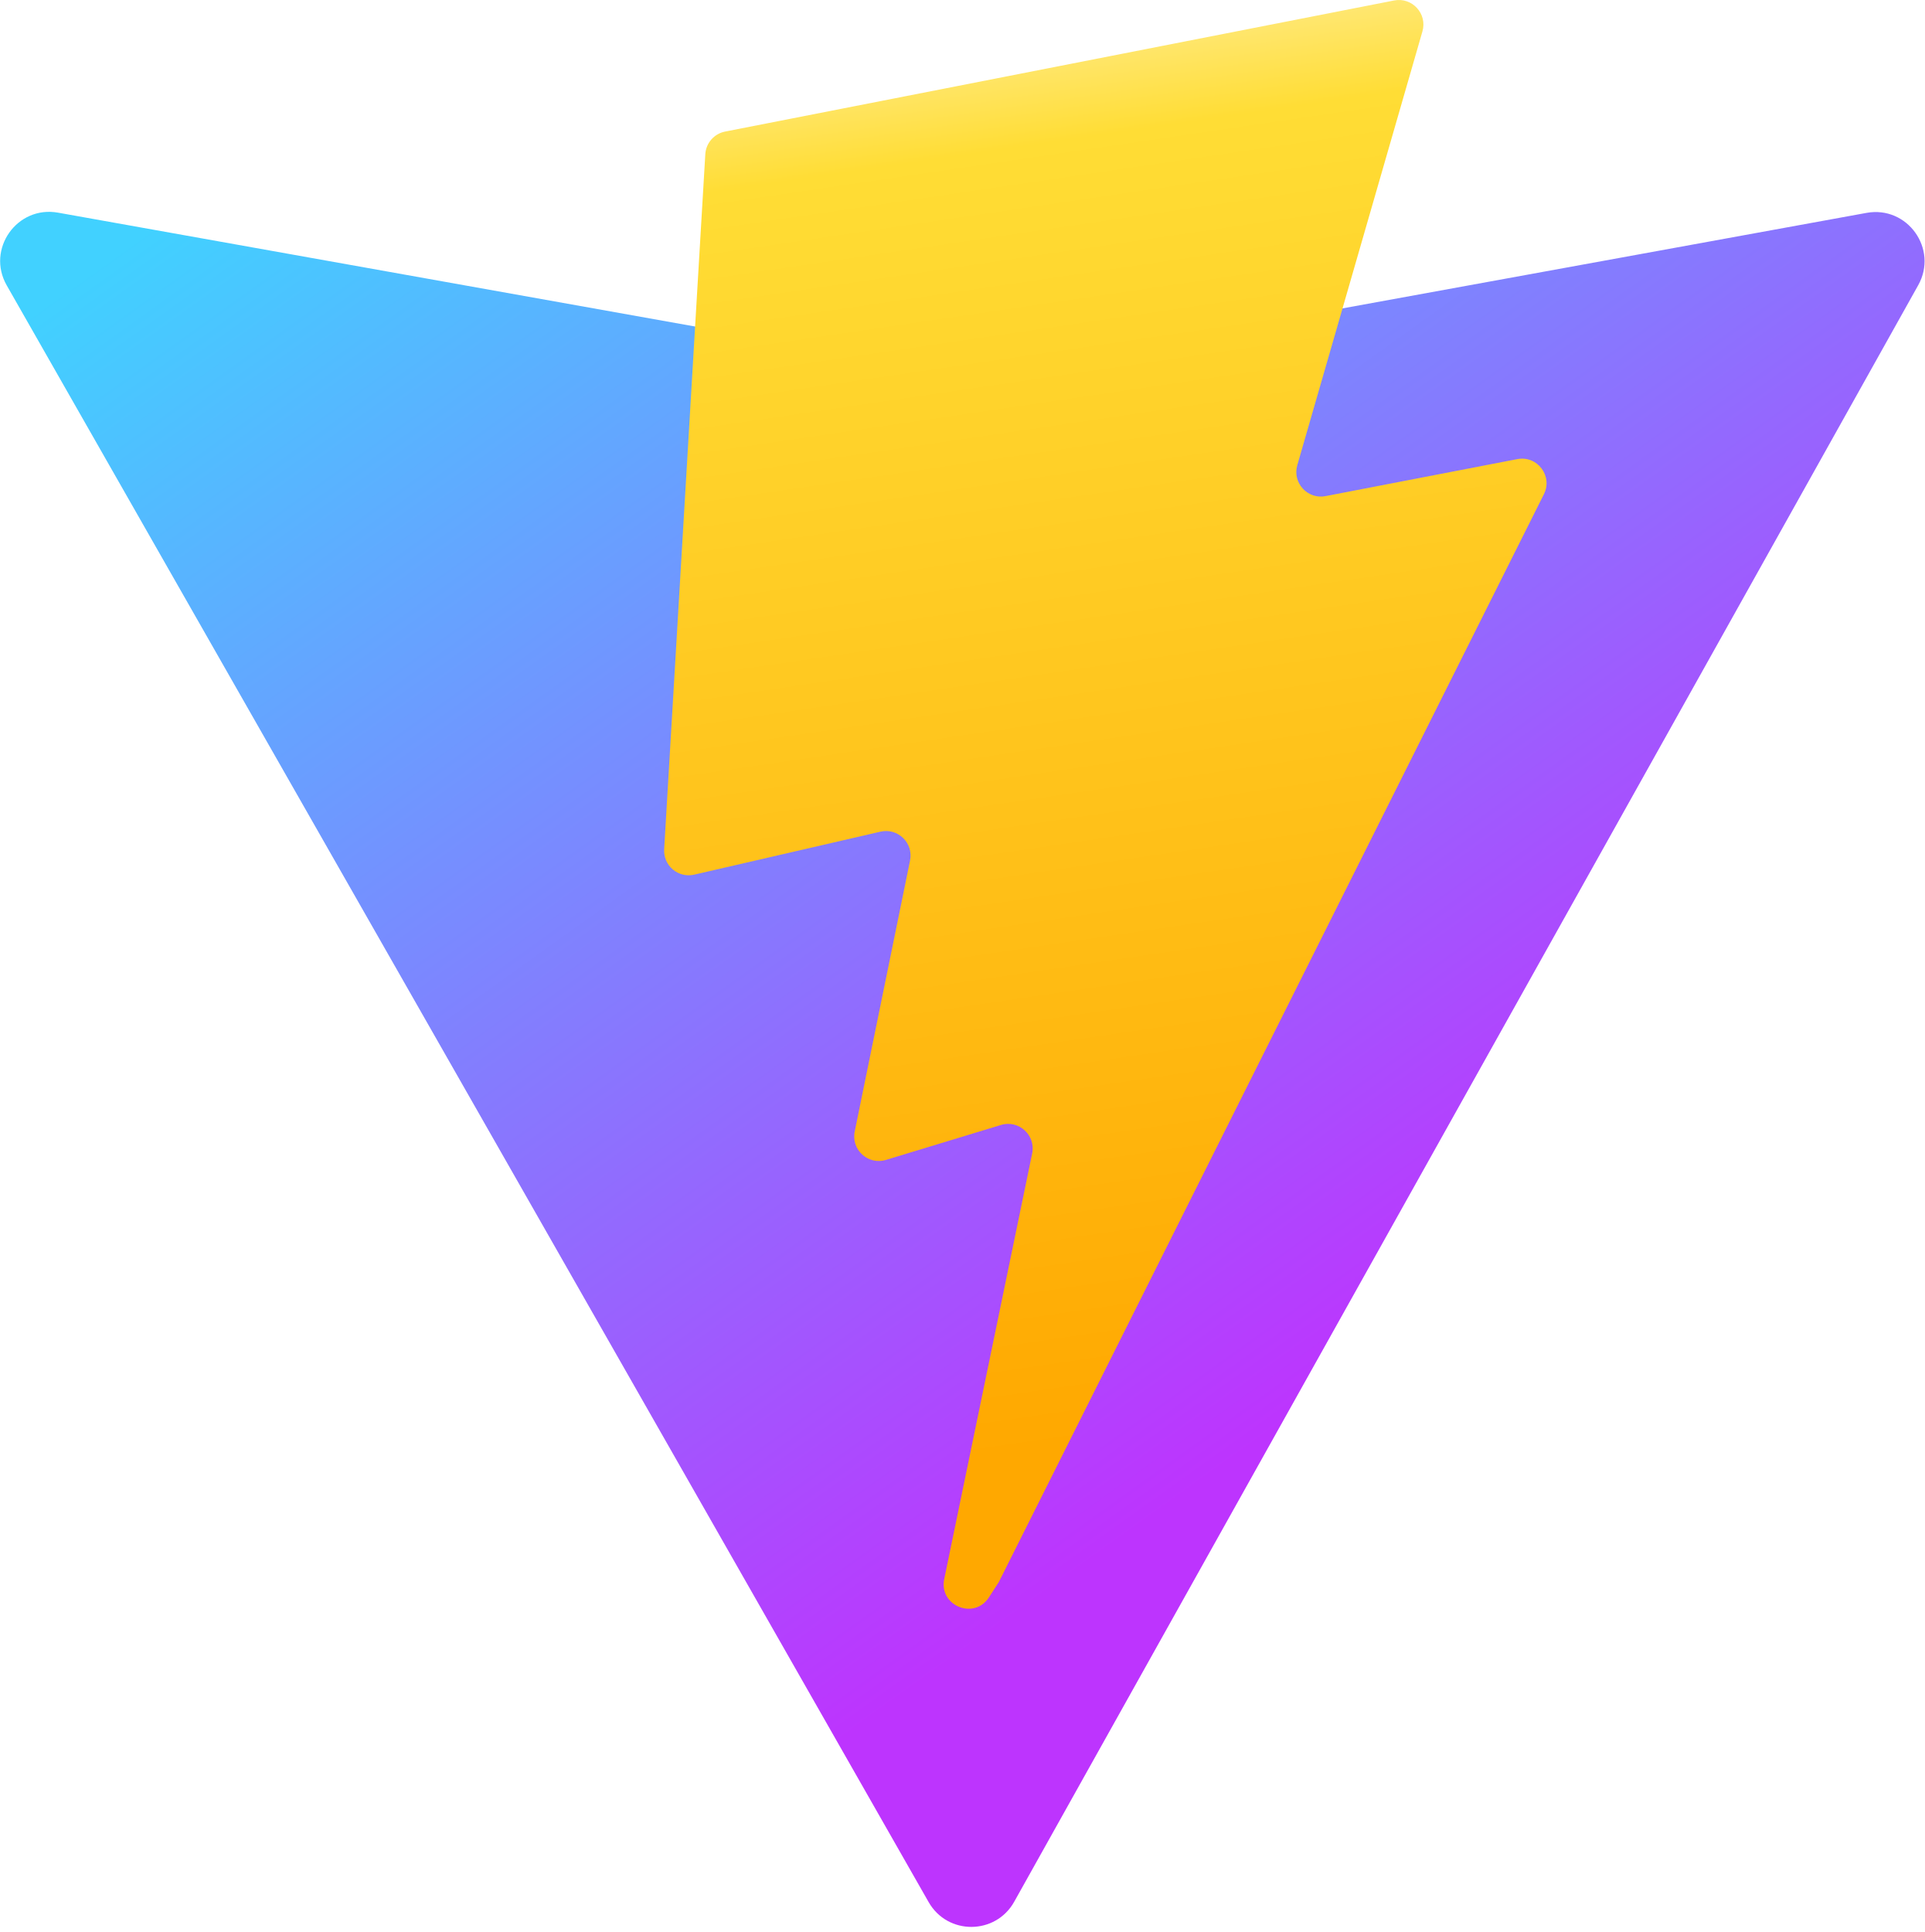
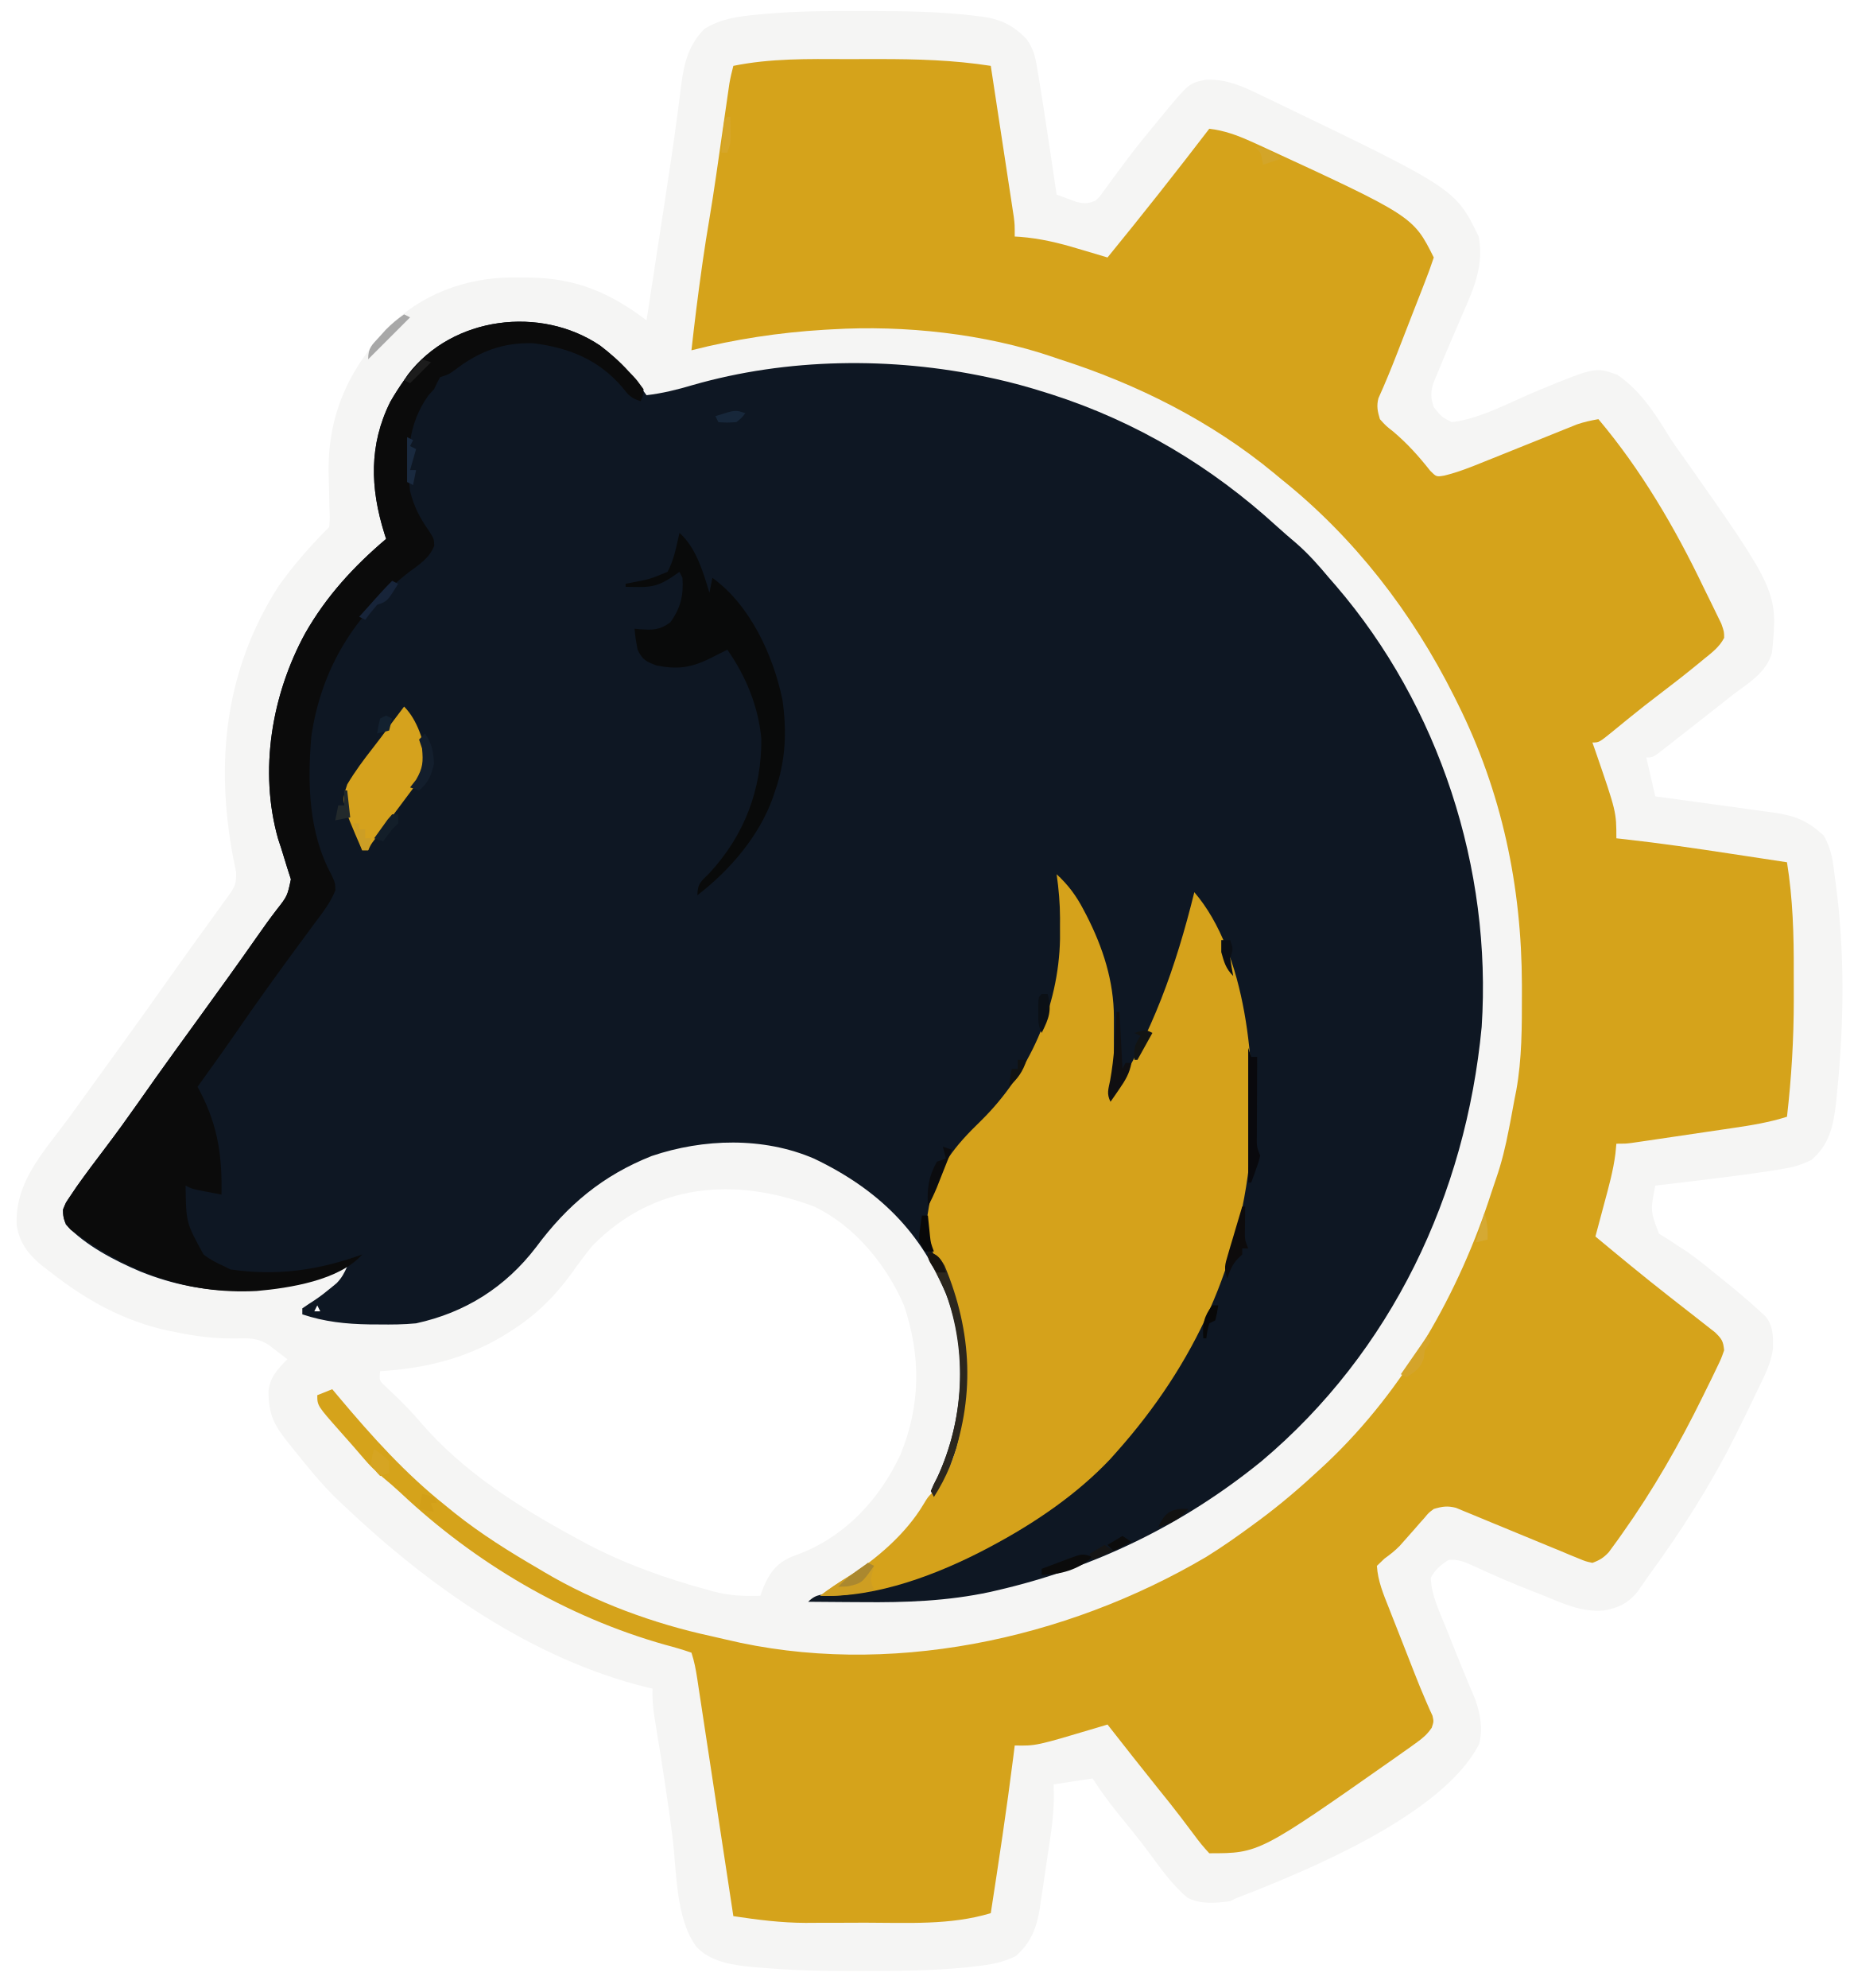
- <svg xmlns="http://www.w3.org/2000/svg" aria-hidden="true" role="img" class="iconify iconify--logos" width="31.88" height="32" preserveAspectRatio="xMidYMid meet" viewBox="0 0 256 257">
-   <defs>
-     <linearGradient id="IconifyId1813088fe1fbc01fb466" x1="-.828%" x2="57.636%" y1="7.652%" y2="78.411%">
-       <stop offset="0%" stop-color="#41D1FF" />
-       <stop offset="100%" stop-color="#BD34FE" />
-     </linearGradient>
-     <linearGradient id="IconifyId1813088fe1fbc01fb467" x1="43.376%" x2="50.316%" y1="2.242%" y2="89.03%">
-       <stop offset="0%" stop-color="#FFEA83" />
-       <stop offset="8.333%" stop-color="#FFDD35" />
-       <stop offset="100%" stop-color="#FFA800" />
-     </linearGradient>
-   </defs>
-   <path fill="url(#IconifyId1813088fe1fbc01fb466)" d="M255.153 37.938L134.897 252.976c-2.483 4.44-8.862 4.466-11.382.048L.875 37.958c-2.746-4.814 1.371-10.646 6.827-9.67l120.385 21.517a6.537 6.537 0 0 0 2.322-.004l117.867-21.483c5.438-.991 9.574 4.796 6.877 9.62Z" />
-   <path fill="url(#IconifyId1813088fe1fbc01fb467)" d="M185.432.063L96.44 17.501a3.268 3.268 0 0 0-2.634 3.014l-5.474 92.456a3.268 3.268 0 0 0 3.997 3.378l24.777-5.718c2.318-.535 4.413 1.507 3.936 3.838l-7.361 36.047c-.495 2.426 1.782 4.5 4.151 3.78l15.304-4.649c2.372-.72 4.652 1.36 4.15 3.788l-11.698 56.621c-.732 3.542 3.979 5.473 5.943 2.437l1.313-2.028l72.516-144.72c1.215-2.423-.88-5.186-3.54-4.672l-25.505 4.922c-2.396.462-4.435-1.77-3.759-4.114l16.646-57.705c.677-2.35-1.37-4.583-3.769-4.113Z" />
+ <svg xmlns="http://www.w3.org/2000/svg" version="1.1" width="618" height="664">
+   <path d="M0 0 C1.539 0.002 1.539 0.002 3.11 0.005 C14.886 0.035 26.608 0.132 38.312 1.562 C39.225 1.672 40.137 1.781 41.077 1.893 C47.293 2.823 51.42 4.848 55.817 9.499 C58.146 12.889 58.669 15.481 59.332 19.531 C59.45 20.226 59.567 20.921 59.688 21.638 C60.059 23.86 60.407 26.086 60.75 28.312 C60.983 29.777 61.217 31.242 61.451 32.707 C62.138 37.072 62.79 41.442 63.438 45.812 C63.664 47.329 63.892 48.846 64.119 50.363 C64.666 54.013 65.209 57.662 65.75 61.312 C67.162 61.846 68.58 62.364 70 62.875 C70.789 63.165 71.578 63.455 72.391 63.754 C75.023 64.377 76.27 64.359 78.75 63.312 C80.246 61.916 80.246 61.916 81.492 60.094 C81.994 59.417 82.497 58.739 83.014 58.042 C83.546 57.306 84.077 56.57 84.625 55.812 C85.775 54.265 86.927 52.719 88.082 51.176 C88.978 49.976 88.978 49.976 89.893 48.752 C92.936 44.755 96.114 40.873 99.312 37 C100.187 35.935 100.187 35.935 101.08 34.848 C110.017 24.047 110.017 24.047 115.681 22.933 C122.946 22.674 128.509 25.429 134.938 28.562 C136.074 29.104 137.211 29.645 138.383 30.203 C199.002 59.398 199.002 59.398 206.75 75.312 C208.526 84.62 205.292 92.368 201.562 100.75 C200.589 103.019 199.616 105.289 198.645 107.559 C198.167 108.668 197.69 109.778 197.198 110.921 C195.718 114.389 194.245 117.856 192.824 121.348 C192.401 122.374 191.978 123.4 191.542 124.457 C190.667 127.612 190.709 129.232 191.75 132.312 C194.313 135.523 194.313 135.523 197.75 137.312 C207.384 136.188 217.588 130.459 226.521 126.777 C245.711 118.891 245.711 118.891 253.035 121.469 C260.469 126.517 265.484 134.058 270.09 141.633 C271.607 144.082 273.227 146.371 274.938 148.688 C306.73 193.851 306.73 193.851 304.75 214.312 C302.796 221.013 297.08 224.294 291.75 228.312 C290.063 229.632 288.383 230.961 286.703 232.291 C284.333 234.166 281.951 236.027 279.57 237.888 C278.341 238.85 277.113 239.814 275.887 240.78 C274.095 242.191 272.298 243.596 270.5 245 C269.951 245.434 269.402 245.869 268.837 246.316 C264.978 249.312 264.978 249.312 262.75 249.312 C263.74 253.602 264.73 257.892 265.75 262.312 C267.036 262.483 268.323 262.653 269.648 262.828 C274.563 263.483 279.475 264.161 284.386 264.846 C286.672 265.163 288.959 265.475 291.247 265.783 C294.75 266.256 298.25 266.751 301.75 267.25 C302.853 267.395 303.955 267.541 305.091 267.69 C312.471 268.77 316.49 270.324 322 275.375 C324.667 279.852 325.114 284.18 325.75 289.312 C325.885 290.301 325.885 290.301 326.023 291.309 C329.091 314.234 328.818 338.008 326.5 361 C326.391 362.133 326.282 363.265 326.169 364.432 C325.268 372.185 324.042 378.504 317.93 383.719 C314.482 385.447 311.682 386.201 307.875 386.812 C306.842 386.981 306.842 386.981 305.787 387.154 C292.5 389.233 279.103 390.713 265.75 392.312 C264.101 400.768 264.101 400.768 266.969 408.348 C268.052 409.017 269.134 409.686 270.25 410.375 C271.454 411.171 272.656 411.971 273.855 412.773 C274.491 413.179 275.127 413.585 275.783 414.003 C279.212 416.286 282.37 418.902 285.562 421.5 C286.197 422.009 286.832 422.518 287.485 423.043 C292.011 426.679 296.487 430.368 300.75 434.312 C301.291 434.806 301.833 435.3 302.391 435.809 C305.19 438.905 305.138 442.696 305.085 446.708 C304.434 451.769 302.094 456.144 299.875 460.688 C299.377 461.737 298.879 462.786 298.365 463.867 C296.852 467.028 295.309 470.173 293.75 473.312 C293.307 474.205 292.865 475.097 292.409 476.017 C284.201 492.395 274.54 507.533 263.75 522.312 C263.318 522.931 262.886 523.549 262.441 524.186 C262.007 524.806 261.572 525.427 261.125 526.066 C260.734 526.63 260.344 527.194 259.941 527.776 C256.88 531.725 253.269 533.471 248.445 534.234 C241.16 534.859 234.93 531.892 228.312 529.188 C227.055 528.693 225.796 528.201 224.537 527.711 C217.921 525.113 211.408 522.322 204.968 519.316 C202.06 518.001 199.973 517.088 196.75 517.312 C194.168 518.925 192.16 520.597 190.75 523.312 C190.933 529.23 193.756 534.825 195.938 540.25 C196.341 541.27 196.744 542.291 197.16 543.342 C198.953 547.868 200.77 552.382 202.645 556.875 C202.92 557.54 203.194 558.205 203.478 558.891 C204.195 560.617 204.925 562.338 205.656 564.059 C207.332 569.044 208.168 573.546 206.938 578.75 C194.92 602.516 149.322 621.202 125.75 630.312 C125.09 630.643 124.43 630.972 123.75 631.312 C118.916 631.967 113.995 632.431 109.531 630.207 C104.371 625.924 100.462 620.288 96.477 614.934 C93.064 610.359 89.462 605.94 85.86 601.514 C82.939 597.896 80.269 594.222 77.75 590.312 C73.46 590.972 69.17 591.633 64.75 592.312 C64.774 593.608 64.798 594.904 64.823 596.24 C64.82 601.071 64.3 605.706 63.578 610.477 C63.454 611.313 63.331 612.149 63.203 613.011 C62.941 614.764 62.675 616.517 62.406 618.27 C62 620.935 61.617 623.604 61.234 626.273 C60.975 627.987 60.715 629.701 60.453 631.414 C60.343 632.203 60.232 632.991 60.118 633.804 C59.09 640.247 57.135 645.197 52.125 649.641 C47.677 651.844 43.655 652.507 38.75 653.062 C37.706 653.184 36.662 653.305 35.587 653.43 C23.915 654.584 12.219 654.608 0.5 654.625 C-0.467 654.629 -1.434 654.632 -2.43 654.636 C-12.877 654.657 -23.261 654.39 -33.672 653.48 C-34.942 653.377 -34.942 653.377 -36.238 653.272 C-42.591 652.647 -50.054 651.509 -54.562 646.562 C-61.667 637.161 -61.177 620.742 -62.621 609.525 C-64.089 598.183 -65.834 586.895 -67.675 575.608 C-67.88 574.333 -68.086 573.059 -68.297 571.746 C-68.573 570.061 -68.573 570.061 -68.854 568.342 C-69.21 565.618 -69.328 563.054 -69.25 560.312 C-70.093 560.127 -70.093 560.127 -70.953 559.938 C-109.524 550.472 -143.871 526.217 -172.25 499.312 C-173.381 498.245 -173.381 498.245 -174.535 497.156 C-179.921 491.931 -184.592 486.187 -189.25 480.312 C-189.94 479.455 -190.629 478.598 -191.34 477.715 C-195.937 471.934 -197.597 468.28 -197.543 460.824 C-197.008 456.239 -194.401 453.464 -191.25 450.312 C-192.517 449.328 -193.789 448.35 -195.062 447.375 C-196.124 446.557 -196.124 446.557 -197.207 445.723 C-201.042 443.075 -204.167 443.259 -208.688 443.375 C-215.439 443.417 -221.656 442.709 -228.25 441.312 C-229.662 441.038 -229.662 441.038 -231.102 440.758 C-246.001 437.505 -258.348 430.63 -270.25 421.312 C-271.381 420.458 -271.381 420.458 -272.535 419.586 C-277.384 415.736 -280.728 411.792 -281.664 405.551 C-282.356 391.333 -273.021 381.528 -265.004 370.691 C-262.223 366.92 -259.488 363.115 -256.75 359.312 C-255.668 357.814 -254.586 356.315 -253.504 354.816 C-252.968 354.074 -252.432 353.332 -251.879 352.567 C-250.243 350.303 -248.604 348.04 -246.965 345.777 C-241.187 337.798 -235.452 329.791 -229.787 321.731 C-225.451 315.572 -221.044 309.466 -216.613 303.375 C-215.151 301.36 -213.699 299.337 -212.25 297.312 C-211.832 296.745 -211.414 296.177 -210.984 295.592 C-208.808 292.536 -208.243 291.522 -208.375 287.625 C-208.644 286.183 -208.938 284.746 -209.25 283.312 C-215.426 251.059 -212.189 220.279 -194.277 192.223 C-189.232 185.071 -183.436 178.498 -177.25 172.312 C-177.037 169.316 -177.037 169.316 -177.195 165.793 C-177.221 164.446 -177.245 163.099 -177.27 161.752 C-177.319 159.644 -177.374 157.536 -177.442 155.428 C-178.041 135.607 -171.12 120.052 -157.654 105.716 C-146.619 94.682 -131.886 89.13 -116.534 88.983 C-115.001 88.991 -115.001 88.991 -113.438 89 C-112.374 89.006 -111.31 89.011 -110.214 89.017 C-94.759 89.257 -83.518 94.044 -71.25 103.312 C-69.603 92.632 -67.966 81.95 -66.336 71.268 C-65.868 68.205 -65.398 65.143 -64.928 62.082 C-63.567 53.181 -62.215 44.283 -61.043 35.355 C-60.873 34.077 -60.702 32.799 -60.527 31.483 C-60.228 29.202 -59.941 26.92 -59.668 24.636 C-58.713 17.37 -57.228 11.29 -51.875 5.938 C-46.367 2.528 -40.643 1.806 -34.328 1.207 C-33.024 1.081 -33.024 1.081 -31.693 0.953 C-21.138 0.019 -10.589 -0.038 0 0 Z M-89.25 412.312 C-91.671 415.248 -93.9 418.259 -96.109 421.355 C-102.072 429.593 -108.605 435.966 -117.25 441.312 C-117.968 441.762 -118.686 442.212 -119.426 442.676 C-132.287 450.27 -145.532 453.366 -160.25 454.312 C-160.581 457.427 -160.581 457.427 -158.309 459.512 C-157.444 460.333 -156.579 461.154 -155.688 462 C-152.579 465.008 -149.585 467.992 -146.812 471.312 C-132.443 488.043 -113.462 499.952 -94.25 510.312 C-92.535 511.243 -92.535 511.243 -90.785 512.191 C-78.165 518.774 -64.84 523.507 -51.125 527.25 C-50.368 527.462 -49.611 527.673 -48.831 527.891 C-43.52 529.267 -38.734 529.492 -33.25 529.312 C-32.662 527.735 -32.662 527.735 -32.062 526.125 C-29.977 521.413 -27.619 518.309 -22.715 516.246 C-21.247 515.691 -21.247 515.691 -19.75 515.125 C-4.529 509.115 6.672 496.896 13.535 482.238 C20.381 465.752 20.42 449.076 14.75 432.312 C8.903 418.782 -1.734 405.735 -15.25 399.312 C-41.648 389.368 -68.612 391.351 -89.25 412.312 Z M-181.25 432.312 C-181.58 432.973 -181.91 433.632 -182.25 434.312 C-181.59 434.312 -180.93 434.312 -180.25 434.312 C-180.58 433.652 -180.91 432.993 -181.25 432.312 Z " fill="#F5F5F4" transform="translate(287.25,3.6875)" />
+   <path d="M0 0 C6.281 4.781 10.905 10.199 15.5 16.562 C20.831 15.933 25.738 14.716 30.875 13.188 C62.5 4.101 97.404 3.689 129.5 10.562 C130.353 10.744 131.205 10.926 132.083 11.114 C137.637 12.348 143.075 13.852 148.5 15.562 C149.349 15.83 150.199 16.098 151.074 16.374 C179.329 25.505 204.252 40.42 226.121 60.406 C228.275 62.359 230.47 64.245 232.688 66.125 C236.695 69.629 240.089 73.486 243.5 77.562 C244.262 78.436 245.024 79.31 245.809 80.211 C280.368 120.432 297.967 174.703 294.5 227.562 C289.178 283.603 264.418 336.038 220.957 372.605 C194.897 393.815 165.051 408.308 132.312 415.812 C131.661 415.964 131.01 416.115 130.34 416.271 C116.066 419.346 102.031 419.835 87.5 419.688 C85.742 419.677 83.984 419.668 82.227 419.66 C77.984 419.638 73.742 419.604 69.5 419.562 C72.279 416.784 74.223 417.186 78.125 416.875 C95.17 415.103 112.247 409.289 127.5 401.562 C128.148 401.236 128.797 400.909 129.465 400.572 C166.627 381.493 194.441 348.561 208.188 309.25 C221.512 267.216 218.628 224.323 199.5 184.562 C199.17 184.562 198.84 184.562 198.5 184.562 C198.281 185.653 198.062 186.744 197.836 187.867 C194.241 205.2 188.978 221.004 180.5 236.562 C179.961 237.563 179.961 237.563 179.411 238.583 C173.152 250.128 173.152 250.128 169.5 252.562 C169.74 251.274 169.74 251.274 169.985 249.96 C174.06 223.071 168.372 199.87 153.5 177.562 C153.74 179.036 153.74 179.036 153.984 180.539 C157.354 204.354 151.453 228.818 137.473 248.402 C133.888 252.92 130.065 257.024 125.893 260.991 C117.533 268.975 111.925 277.851 110.5 289.562 C110.371 290.293 110.242 291.024 110.109 291.777 C109.511 297.769 111.476 301.993 114.25 307.188 C124.111 325.707 125.475 347.091 119.395 367.223 C117.293 373.372 115.018 379.091 111.5 384.562 C111.17 383.902 110.84 383.243 110.5 382.562 C111.355 380.523 111.355 380.523 112.688 377.938 C121.109 359.73 122.944 337.581 116.223 318.463 C107.763 296.231 92.817 281.75 71.5 271.562 C54.554 264.237 34.492 264.831 17.242 270.664 C0.834 277.168 -10.958 287.049 -21.387 301.105 C-31.597 314.463 -45.023 322.979 -61.5 326.562 C-65.614 326.963 -69.681 326.99 -73.812 326.938 C-74.908 326.932 -76.004 326.926 -77.133 326.92 C-84.935 326.795 -92.058 326.048 -99.5 323.562 C-99.5 322.902 -99.5 322.243 -99.5 321.562 C-98.109 320.613 -96.714 319.67 -95.293 318.766 C-93.348 317.461 -91.552 316.058 -89.75 314.562 C-89.178 314.088 -88.605 313.614 -88.016 313.125 C-86.346 311.404 -85.46 309.747 -84.5 307.562 C-85.264 307.889 -86.029 308.215 -86.816 308.551 C-108.958 317.583 -131.368 318.22 -153.598 309.266 C-162.234 305.607 -172.052 300.516 -178.5 293.562 C-179.634 290.548 -179.777 289.201 -178.488 286.23 C-177.935 285.412 -177.382 284.593 -176.812 283.75 C-176.163 282.787 -175.513 281.824 -174.844 280.832 C-171.738 276.45 -168.502 272.163 -165.255 267.885 C-161.591 263.052 -158.043 258.153 -154.562 253.188 C-150.437 247.303 -146.276 241.447 -142.062 235.625 C-141.523 234.88 -140.984 234.134 -140.428 233.366 C-138.238 230.34 -136.046 227.316 -133.854 224.292 C-127.392 215.371 -120.934 206.448 -114.626 197.416 C-112.522 194.404 -110.403 191.436 -108.16 188.523 C-104.507 183.872 -104.507 183.872 -103.312 178.25 C-103.704 177.033 -104.096 175.816 -104.5 174.562 C-105.169 172.396 -105.835 170.23 -106.5 168.062 C-106.851 167 -107.201 165.938 -107.562 164.844 C-114.073 142.056 -109.718 116.561 -98.535 96.082 C-91.526 83.76 -82.289 73.694 -71.5 64.562 C-71.705 63.922 -71.91 63.281 -72.121 62.621 C-76.817 47.546 -77.283 33.178 -70.109 18.77 C-68.676 16.276 -67.152 13.916 -65.5 11.562 C-65.072 10.939 -64.644 10.315 -64.203 9.672 C-49.291 -9.802 -19.883 -13.412 0 0 Z M-94.5 320.562 C-94.83 321.223 -95.16 321.882 -95.5 322.562 C-94.84 322.562 -94.18 322.562 -93.5 322.562 C-93.83 321.902 -94.16 321.243 -94.5 320.562 Z " fill="#0E1723" transform="translate(200.5,115.4375)" />
+   <path d="M0 0 C3.673 0.011 7.345 0 11.018 -0.013 C23.612 -0.019 35.924 0.316 48.379 2.261 C49.523 9.735 50.661 17.21 51.797 24.685 C52.184 27.229 52.572 29.772 52.961 32.315 C53.52 35.968 54.075 39.622 54.629 43.276 C54.804 44.415 54.979 45.554 55.159 46.727 C55.32 47.788 55.48 48.848 55.645 49.941 C55.858 51.34 55.858 51.34 56.075 52.768 C56.379 55.261 56.379 55.261 56.379 59.261 C56.972 59.297 57.565 59.334 58.176 59.372 C64.914 59.902 71.048 61.369 77.504 63.323 C78.461 63.605 79.417 63.887 80.403 64.177 C82.731 64.864 85.056 65.558 87.379 66.261 C98.945 52.102 110.264 37.776 121.379 23.261 C126.414 23.858 130.727 25.448 135.317 27.511 C136.475 28.03 136.475 28.03 137.656 28.561 C189.467 52.437 189.467 52.437 196.379 66.261 C195.444 69.106 194.436 71.854 193.336 74.636 C193.011 75.475 192.686 76.314 192.352 77.178 C191.306 79.875 190.249 82.568 189.192 85.261 C188.498 87.046 187.804 88.831 187.112 90.616 C186.437 92.352 185.762 94.088 185.086 95.823 C184.759 96.666 184.431 97.508 184.094 98.376 C182.134 103.397 180.106 108.377 177.882 113.288 C177.213 115.913 177.606 117.686 178.379 120.261 C180.35 122.46 180.35 122.46 182.879 124.448 C187.563 128.416 191.385 132.669 195.176 137.487 C197.237 139.554 197.237 139.554 199.903 139.108 C204.523 137.982 208.796 136.269 213.196 134.479 C214.13 134.106 215.064 133.732 216.026 133.348 C219 132.158 221.971 130.96 224.942 129.761 C227.916 128.562 230.891 127.365 233.868 126.174 C235.717 125.434 237.565 124.689 239.411 123.94 C240.252 123.603 241.093 123.266 241.959 122.919 C242.694 122.622 243.429 122.325 244.186 122.02 C246.562 121.197 248.906 120.702 251.379 120.261 C265.617 137.163 276.934 156.48 286.467 176.366 C287.377 178.256 288.308 180.133 289.242 182.011 C289.803 183.166 290.364 184.321 290.942 185.511 C291.438 186.527 291.934 187.542 292.446 188.589 C293.379 191.261 293.379 191.261 293.391 193.3 C291.811 196.363 289.266 198.261 286.629 200.386 C286.046 200.867 285.462 201.349 284.861 201.845 C280.455 205.457 275.963 208.956 271.422 212.397 C268.34 214.735 265.302 217.117 262.297 219.554 C261.614 220.107 260.93 220.661 260.226 221.232 C258.89 222.318 257.557 223.408 256.227 224.503 C251.598 228.261 251.598 228.261 249.379 228.261 C249.705 229.193 250.031 230.125 250.367 231.085 C257.379 251.422 257.379 251.422 257.379 260.261 C258.362 260.369 259.345 260.477 260.357 260.588 C272.097 261.909 283.765 263.603 295.442 265.386 C297.291 265.666 299.141 265.946 300.99 266.226 C305.454 266.901 309.917 267.58 314.379 268.261 C316.343 280.476 316.69 292.467 316.64 304.822 C316.629 307.926 316.64 311.03 316.653 314.134 C316.66 327.286 315.877 340.195 314.379 353.261 C308.491 355.123 302.624 356.1 296.52 356.987 C294.98 357.216 294.98 357.216 293.41 357.45 C291.252 357.769 289.094 358.087 286.935 358.402 C283.625 358.886 280.317 359.378 277.008 359.87 C274.908 360.18 272.808 360.49 270.707 360.8 C269.717 360.947 268.726 361.093 267.705 361.245 C266.787 361.378 265.869 361.512 264.923 361.65 C263.712 361.827 263.712 361.827 262.477 362.008 C260.379 362.261 260.379 362.261 257.379 362.261 C257.277 363.333 257.175 364.406 257.071 365.511 C256.356 371.226 254.814 376.71 253.317 382.261 C253.035 383.322 252.753 384.383 252.463 385.476 C251.773 388.072 251.078 390.667 250.379 393.261 C258.438 399.948 266.499 406.628 274.754 413.073 C275.88 413.956 277.007 414.839 278.133 415.722 C279.763 416.998 281.394 418.272 283.031 419.539 C284.592 420.75 286.142 421.974 287.692 423.198 C289.016 424.233 289.016 424.233 290.367 425.288 C292.607 427.484 293.082 428.193 293.379 431.261 C292.414 434.028 292.414 434.028 290.871 437.222 C290.303 438.405 289.736 439.588 289.15 440.806 C288.52 442.083 287.887 443.36 287.254 444.636 C286.937 445.283 286.619 445.93 286.293 446.597 C278.428 462.618 269.666 477.951 259.317 492.511 C258.512 493.647 258.512 493.647 257.691 494.806 C257.185 495.498 256.678 496.189 256.156 496.901 C255.716 497.505 255.275 498.109 254.82 498.73 C253.08 500.578 251.769 501.386 249.379 502.261 C247.11 501.773 247.11 501.773 244.598 500.728 C243.654 500.344 242.709 499.96 241.736 499.565 C240.722 499.136 239.709 498.707 238.664 498.265 C237.616 497.838 236.569 497.411 235.489 496.971 C232.134 495.603 228.787 494.215 225.442 492.823 C222.1 491.436 218.756 490.053 215.405 488.686 C213.319 487.835 211.237 486.972 209.161 486.096 C208.214 485.709 207.266 485.322 206.29 484.923 C205.46 484.577 204.63 484.232 203.776 483.875 C200.932 483.146 199.173 483.426 196.379 484.261 C194.658 485.542 194.658 485.542 193.258 487.245 C192.715 487.851 192.171 488.457 191.612 489.081 C191.06 489.718 190.509 490.355 189.942 491.011 C188.842 492.259 187.74 493.504 186.633 494.745 C186.1 495.349 185.566 495.953 185.016 496.575 C183.415 498.224 181.766 499.496 179.906 500.839 C179.072 501.638 178.238 502.437 177.379 503.261 C177.67 508.28 179.56 512.749 181.399 517.37 C181.699 518.137 181.998 518.904 182.307 519.694 C183.263 522.135 184.227 524.573 185.192 527.011 C185.828 528.633 186.464 530.255 187.1 531.878 C187.41 532.667 187.719 533.456 188.038 534.269 C188.649 535.825 189.259 537.381 189.867 538.937 C191.127 542.147 192.409 545.33 193.791 548.489 C194.174 549.368 194.558 550.246 194.953 551.151 C195.283 551.868 195.613 552.585 195.952 553.324 C196.379 555.261 196.379 555.261 195.694 557.335 C194.242 559.462 192.861 560.677 190.774 562.179 C190.046 562.706 189.318 563.233 188.568 563.777 C187.784 564.328 187 564.88 186.192 565.448 C185.377 566.026 184.563 566.604 183.724 567.2 C138.068 599.261 138.068 599.261 121.379 599.261 C119.522 597.279 117.97 595.379 116.379 593.198 C115.401 591.905 114.422 590.612 113.442 589.319 C112.686 588.312 112.686 588.312 111.914 587.284 C109.466 584.058 106.922 580.912 104.379 577.761 C98.66 570.635 93.011 563.456 87.379 556.261 C86.256 556.598 85.134 556.936 83.977 557.284 C63.528 563.396 63.528 563.396 56.379 563.261 C56.221 564.538 56.062 565.816 55.899 567.132 C53.698 584.556 51.059 601.906 48.379 619.261 C34.854 623.369 20.443 622.447 6.433 622.446 C3.019 622.448 -0.395 622.466 -3.808 622.485 C-6.024 622.488 -8.241 622.49 -10.457 622.491 C-11.454 622.498 -12.452 622.506 -13.479 622.513 C-21.66 622.487 -29.543 621.476 -37.621 620.261 C-37.781 619.203 -37.942 618.144 -38.108 617.054 C-39.62 607.092 -41.136 597.13 -42.654 587.168 C-43.434 582.047 -44.214 576.925 -44.991 571.803 C-45.741 566.862 -46.493 561.921 -47.248 556.981 C-47.535 555.094 -47.822 553.207 -48.108 551.32 C-48.507 548.681 -48.91 546.042 -49.314 543.404 C-49.432 542.62 -49.55 541.836 -49.671 541.028 C-50.138 537.996 -50.649 535.178 -51.621 532.261 C-54.541 531.253 -57.389 530.417 -60.371 529.636 C-93.445 520.306 -123.908 502.304 -148.867 478.804 C-150.801 477.018 -152.724 475.332 -154.758 473.671 C-157.093 471.705 -159.041 469.833 -160.996 467.511 C-163.565 464.498 -166.165 461.521 -168.808 458.573 C-176.621 449.76 -176.621 449.76 -176.621 446.261 C-174.971 445.601 -173.321 444.941 -171.621 444.261 C-170.931 445.083 -170.242 445.906 -169.531 446.753 C-158.37 460.027 -147.236 472.45 -133.621 483.261 C-132.642 484.056 -131.664 484.851 -130.656 485.671 C-121.803 492.715 -112.39 498.574 -102.621 504.261 C-101.706 504.806 -101.706 504.806 -100.772 505.362 C-83.797 515.419 -64.262 522.576 -45.001 526.742 C-43.403 527.09 -41.81 527.459 -40.221 527.846 C13.655 540.805 73.317 527.979 120.379 500.261 C125.889 496.839 131.166 493.116 136.379 489.261 C136.97 488.827 137.561 488.393 138.17 487.946 C145.432 482.565 152.205 476.734 158.817 470.573 C159.467 469.968 160.117 469.362 160.787 468.738 C186.582 444.282 204.853 412.085 215.661 378.47 C216.143 376.986 216.643 375.508 217.158 374.036 C219.056 368.591 220.36 363.171 221.442 357.511 C221.602 356.706 221.763 355.902 221.928 355.073 C222.437 352.473 222.909 349.868 223.379 347.261 C223.561 346.349 223.743 345.437 223.93 344.497 C225.864 333.81 225.821 323.087 225.817 312.261 C225.817 311.242 225.817 310.224 225.818 309.174 C225.743 276.3 219.129 244.833 204.379 215.261 C203.984 214.466 203.59 213.67 203.183 212.851 C189.171 184.887 169.86 159.811 145.379 140.261 C144.588 139.602 143.796 138.943 142.981 138.265 C121.972 120.921 97.246 108.529 71.379 100.261 C70.678 100.021 69.976 99.781 69.253 99.533 C46.295 91.679 19.512 88.821 -4.621 90.261 C-5.53 90.311 -6.44 90.362 -7.377 90.415 C-22.314 91.325 -37.114 93.555 -51.621 97.261 C-50.586 87.971 -49.441 78.703 -48.121 69.448 C-47.943 68.198 -47.943 68.198 -47.762 66.922 C-47.136 62.583 -46.457 58.258 -45.719 53.937 C-44.01 43.794 -42.614 33.601 -41.15 23.42 C-40.755 20.679 -40.358 17.939 -39.961 15.198 C-39.841 14.36 -39.721 13.521 -39.598 12.657 C-39.484 11.875 -39.37 11.094 -39.253 10.288 C-39.106 9.263 -39.106 9.263 -38.955 8.218 C-38.61 6.199 -38.142 4.24 -37.621 2.261 C-25.164 -0.279 -12.655 -0.044 0 0 Z " fill="#D5A31B" transform="translate(282.6208,19.73926)" />
+   <path d="M0 0 C3.88 3.57 6.559 7.181 9 11.875 C9.512 12.847 9.512 12.847 10.033 13.838 C15.468 24.495 19.121 35.714 19.133 47.754 C19.134 49.02 19.135 50.287 19.137 51.592 C19.133 52.902 19.129 54.212 19.125 55.562 C19.129 56.877 19.133 58.191 19.137 59.545 C19.135 60.81 19.134 62.075 19.133 63.379 C19.132 64.529 19.131 65.68 19.129 66.865 C19.012 69.699 18.649 72.246 18 75 C31.929 53.366 39.85 30.881 46 6 C63.57 26.407 66.615 64.516 65 90 C61.99 129.46 46.128 163.689 20 193 C19.308 193.777 18.616 194.555 17.902 195.355 C6.896 206.998 -6.93 216.441 -21 224 C-21.638 224.344 -22.276 224.687 -22.934 225.042 C-39.483 233.771 -60.057 241.702 -79 241 C-76.073 238.726 -73.047 236.789 -69.875 234.875 C-60.208 228.748 -50.384 220.362 -44.465 210.422 C-43 208 -43 208 -41.469 206.5 C-31.198 196.011 -30.688 176.217 -30.688 162.446 C-30.887 150.705 -33.758 140.945 -39.25 130.625 C-42.499 124.509 -44.307 119.924 -43 113 C-42.839 112.036 -42.678 111.072 -42.512 110.078 C-40.006 97.966 -33.961 90.749 -25.323 82.381 C-9.192 66.56 0.724 44.247 1.133 21.562 C1.135 20.042 1.133 18.521 1.125 17 C1.129 16.245 1.133 15.489 1.137 14.711 C1.128 9.724 0.707 4.937 0 0 Z " fill="#D5A21B" transform="translate(353,292)" />
+   <path d="M0 0 C3.449 2.619 6.601 5.332 9.5 8.562 C9.976 9.057 10.451 9.553 10.941 10.062 C12.375 11.625 12.375 11.625 14.5 14.562 C14.312 16.938 14.312 16.938 13.5 18.562 C10.117 17.435 9.523 16.599 7.375 13.875 C-0.501 4.722 -10.304 0.732 -22.234 -0.785 C-32.34 -1.155 -40.47 1.932 -48.406 8.039 C-50.5 9.562 -50.5 9.562 -53.5 10.562 C-54.204 11.877 -54.863 13.215 -55.5 14.562 C-56.119 15.243 -56.737 15.924 -57.375 16.625 C-64.229 26.099 -64.811 37.264 -63.5 48.562 C-62.275 53.631 -60.213 57.668 -57.188 61.875 C-55.5 64.562 -55.5 64.562 -55.426 66.844 C-57.102 71.085 -60.422 73.066 -64 75.75 C-81.976 89.853 -93.143 107.685 -96.5 130.562 C-97.8 146.19 -97.44 162.662 -89.77 176.738 C-88.5 179.562 -88.5 179.562 -88.453 181.926 C-90.071 186 -92.628 189.261 -95.25 192.75 C-96.438 194.362 -97.625 195.974 -98.812 197.586 C-99.424 198.409 -100.035 199.233 -100.664 200.081 C-103.556 203.99 -106.404 207.932 -109.25 211.875 C-109.793 212.626 -110.337 213.378 -110.897 214.152 C-114.765 219.512 -118.546 224.923 -122.289 230.371 C-126.292 236.149 -130.4 241.853 -134.5 247.562 C-134.162 248.203 -133.825 248.844 -133.477 249.504 C-127.629 260.844 -126.263 270.959 -126.5 283.562 C-128.126 283.254 -129.751 282.94 -131.375 282.625 C-132.732 282.364 -132.732 282.364 -134.117 282.098 C-136.5 281.562 -136.5 281.562 -138.5 280.562 C-138.326 292.966 -138.326 292.966 -132.5 303.562 C-130.21 305.326 -128.167 306.355 -125.5 307.562 C-124.84 307.892 -124.18 308.223 -123.5 308.562 C-108.032 310.808 -94.18 308.878 -79.5 303.562 C-87.064 312.175 -103.747 314.794 -114.775 315.762 C-138.381 316.994 -158.051 309.227 -176.855 295.336 C-178.976 293.049 -179.387 291.672 -179.5 288.562 C-178.488 286.23 -178.488 286.23 -176.812 283.75 C-176.163 282.787 -175.513 281.824 -174.844 280.832 C-171.738 276.45 -168.502 272.163 -165.255 267.885 C-161.591 263.052 -158.043 258.153 -154.562 253.188 C-150.437 247.303 -146.276 241.447 -142.062 235.625 C-141.523 234.88 -140.984 234.134 -140.428 233.366 C-138.238 230.34 -136.046 227.316 -133.854 224.292 C-127.392 215.371 -120.934 206.448 -114.626 197.416 C-112.522 194.404 -110.403 191.436 -108.16 188.523 C-104.507 183.872 -104.507 183.872 -103.312 178.25 C-103.704 177.033 -104.096 175.816 -104.5 174.562 C-105.169 172.396 -105.835 170.23 -106.5 168.062 C-106.851 167 -107.201 165.938 -107.562 164.844 C-114.073 142.056 -109.718 116.561 -98.535 96.082 C-91.526 83.76 -82.289 73.694 -71.5 64.562 C-71.705 63.922 -71.91 63.281 -72.121 62.621 C-76.817 47.546 -77.283 33.178 -70.109 18.77 C-68.676 16.276 -67.152 13.916 -65.5 11.562 C-65.072 10.939 -64.644 10.315 -64.203 9.672 C-49.291 -9.802 -19.883 -13.412 0 0 Z " fill="#0B0B0B" transform="translate(200.5,115.4375)" />
+   <path d="M0 0 C5.489 4.785 7.977 13.196 10 20 C10.33 18.35 10.66 16.7 11 15 C23.595 24.111 31.201 40.634 34.375 55.562 C35.895 66.108 35.534 75.931 32 86 C31.722 86.842 31.443 87.684 31.156 88.551 C26.513 101.42 16.761 112.722 6 121 C6 117.012 7.306 116.365 10.062 113.562 C21.634 101.026 27.499 85.74 27.344 68.707 C26.342 57.905 22.193 47.853 16 39 C15.143 39.429 15.143 39.429 14.27 39.867 C13.521 40.241 12.772 40.615 12 41 C11.303 41.353 10.605 41.706 9.887 42.07 C3.592 45.089 -0.811 45.638 -7.75 44.25 C-11.259 42.9 -12.376 42.339 -14 39 C-14.688 35.25 -14.688 35.25 -15 32 C-14.112 32.087 -14.112 32.087 -13.207 32.176 C-8.845 32.425 -6.701 32.507 -3.062 29.875 C0.395 25.055 1.402 20.9 1 15 C0.67 14.34 0.34 13.68 0 13 C-0.928 13.639 -1.856 14.279 -2.812 14.938 C-6.685 17.443 -9.179 18.128 -13.688 18.062 C-14.9 18.049 -14.9 18.049 -16.137 18.035 C-16.752 18.024 -17.366 18.012 -18 18 C-18 17.67 -18 17.34 -18 17 C-17.408 16.879 -16.817 16.758 -16.207 16.633 C-9.878 15.442 -9.878 15.442 -4 13 C-1.797 9.058 -1.038 4.373 0 0 Z " fill="#090A0A" transform="translate(227,178)" />
+   <path d="M0 0 C4.458 4.458 6.553 11.6 7.688 17.688 C6.646 22.704 4.063 25.953 1 30 C-0.012 31.354 -1.024 32.708 -2.035 34.062 C-3.666 36.244 -5.301 38.422 -6.948 40.592 C-7.456 41.261 -7.965 41.931 -8.488 42.621 C-8.948 43.224 -9.407 43.826 -9.88 44.447 C-11.075 46.017 -11.075 46.017 -12 48 C-12.66 48 -13.32 48 -14 48 C-20.96 31.918 -20.96 31.918 -19 26 C-16.43 21.682 -13.512 17.742 -10.408 13.797 C-8.59 11.476 -6.835 9.111 -5.078 6.743 C-3.399 4.485 -1.7 2.242 0 0 Z " fill="#D5A21D" transform="translate(135,236)" />
+   <path d="M0 0 C3.101 1.038 3.948 1.909 5.598 4.801 C14.852 26.987 15.853 49.157 7.309 71.875 C5.798 75.483 4.112 78.714 2 82 C1.67 81.34 1.34 80.68 1 80 C1.855 77.961 1.855 77.961 3.188 75.375 C12.016 56.289 13.22 33.844 6 14 C4.508 10.67 2.931 7.454 1.172 4.258 C0 2 0 2 0 0 Z " fill="#2C271E" transform="translate(310,418)" />
+   <path d="M0 0 C0.33 0.99 0.66 1.98 1 3 C1.66 3 2.32 3 3 3 C2.995 3.893 2.99 4.786 2.984 5.706 C2.967 9.022 2.955 12.337 2.945 15.653 C2.94 17.087 2.933 18.522 2.925 19.956 C2.912 22.019 2.907 24.082 2.902 26.145 C2.897 27.386 2.892 28.627 2.886 29.906 C2.856 33.037 2.856 33.037 4 36 C3.441 38.262 3.441 38.262 2.562 40.688 C2.131 41.9 2.131 41.9 1.691 43.137 C1.349 44.059 1.349 44.059 1 45 C0.67 45 0.34 45 0 45 C0 30.15 0 15.3 0 0 Z " fill="#09090D" transform="translate(417,350)" />
+   <path d="M0 0 C0.66 0.33 1.32 0.66 2 1 C1.814 1.763 1.629 2.526 1.438 3.312 C0.772 6.09 0.772 6.09 2 9 C-4.12 10.405 -9.717 11.233 -16 11 C-12.886 8.588 -9.648 6.468 -6.312 4.375 C-2.981 2.416 -2.981 2.416 0 0 Z " fill="#CE9E22" transform="translate(290,522)" />
+   <path d="M0 0 C0.33 0 0.66 0 1 0 C1.33 6.27 1.66 12.54 2 19 C2.33 18.34 2.66 17.68 3 17 C3.66 17 4.32 17 5 17 C4.366 20.498 2.948 22.841 0.938 25.75 C0.39 26.549 -0.158 27.348 -0.723 28.172 C-1.144 28.775 -1.566 29.378 -2 30 C-3.363 27.274 -2.717 25.853 -2.125 22.875 C-0.757 15.28 -0.371 7.694 0 0 Z " fill="#100F11" transform="translate(373,338)" />
+   <path d="M0 0 C0.33 0 0.66 0 1 0 C0.988 0.759 0.977 1.519 0.965 2.301 C0.956 3.295 0.947 4.289 0.938 5.312 C0.926 6.299 0.914 7.285 0.902 8.301 C0.877 11.1 0.877 11.1 2 14 C1.34 14 0.68 14 0 14 C0 14.66 0 15.32 0 16 C-0.681 16.65 -0.681 16.65 -1.375 17.312 C-3.343 19.356 -4.067 21.345 -5 24 C-6.153 20.541 -5.799 19.529 -4.785 16.113 C-4.374 14.707 -4.374 14.707 -3.955 13.271 C-3.661 12.295 -3.366 11.319 -3.062 10.312 C-2.772 9.324 -2.481 8.336 -2.182 7.318 C-1.462 4.877 -0.735 2.437 0 0 Z " fill="#0D0B0C" transform="translate(415,403)" />
+   <path d="M0 0 C2.363 3.544 2.713 5.772 3 10 C2.101 13.897 1.123 16.445 -2 19 C-2.99 18.67 -3.98 18.34 -5 18 C-4.34 17.154 -3.68 16.309 -3 15.438 C-0.721 11.521 -0.58 9.452 -1 5 C-1.33 4.01 -1.66 3.02 -2 2 C-1.34 1.34 -0.68 0.68 0 0 Z " fill="#131E2C" transform="translate(142,245)" />
+   <path d="M0 0 C2 1 2 1 2 1 Z M1 2 C-3.658 6.253 -9.817 8 -16 8 C-16 7.34 -16 6.68 -16 6 C-13.733 5.134 -11.462 4.282 -9.188 3.438 C-8.545 3.191 -7.902 2.944 -7.24 2.689 C-2.34 0.887 -2.34 0.887 1 2 Z " fill="#0B0B0B" transform="translate(364,518)" />
+   <path d="M0 0 C0.99 0.33 1.98 0.66 3 1 C2.567 2.081 2.567 2.081 2.125 3.184 C1.413 4.966 0.704 6.75 0 8.535 C-0.33 9.369 -0.66 10.203 -1 11.062 C-1.33 11.899 -1.66 12.736 -2 13.598 C-2.912 15.788 -3.91 17.893 -5 20 C-5.312 14.066 -4.888 10.241 -2 5 C-1.01 4.67 -0.02 4.34 1 4 C0.67 2.68 0.34 1.36 0 0 Z " fill="#0B0C0F" transform="translate(315,383)" />
+   <path d="M0 0 C0.66 0.33 1.32 0.66 2 1 C-1.625 6.875 -1.625 6.875 -5 8 C-6.386 9.623 -7.726 11.287 -9 13 C-9.66 12.67 -10.32 12.34 -11 12 C-9.542 10.374 -8.084 8.75 -6.625 7.125 C-5.813 6.22 -5.001 5.315 -4.164 4.383 C-2.809 2.891 -1.425 1.425 0 0 Z " fill="#172439" transform="translate(131,194)" />
+   <path d="M0 0 C0.66 0 1.32 0 2 0 C3.468 5.473 2.44 8.119 0 13 C-1.251 10.499 -1.133 8.726 -1.125 5.938 C-1.128 5.039 -1.13 4.141 -1.133 3.215 C-1 1 -1 1 0 0 Z " fill="#0B1016" transform="translate(348,332)" />
+   <path d="M0 0 C0.66 0.33 1.32 0.66 2 1 C-2.62 5.62 -7.24 10.24 -12 15 C-12 11.116 -10.829 10.324 -8.25 7.5 C-7.554 6.727 -6.858 5.953 -6.141 5.156 C-4.199 3.2 -2.251 1.582 0 0 Z " fill="#A8A8A8" transform="translate(135,105)" />
+   <path d="M0 0 C2.5 1.75 2.5 1.75 5 4 C5 5.32 5 6.64 5 8 C4.01 8.33 3.02 8.66 2 9 C0.438 7.312 0.438 7.312 -1 5 C-0.688 2.25 -0.688 2.25 0 0 Z " fill="#D6A523" transform="translate(125,484)" />
+   <path d="M0 0 C0.33 0.66 0.66 1.32 1 2 C0.01 3.485 0.01 3.485 -1 5 C-1.103 5.804 -1.206 6.609 -1.312 7.438 C-2.246 10.915 -4.106 11.997 -7 14 C-7.66 13.67 -8.32 13.34 -9 13 C-6.03 8.71 -3.06 4.42 0 0 Z " fill="#D4A42A" transform="translate(477,446)" />
+   <path d="M0 0 C0.66 0 1.32 0 2 0 C2.061 0.615 2.121 1.23 2.184 1.863 C2.267 2.672 2.351 3.48 2.438 4.312 C2.519 5.113 2.6 5.914 2.684 6.738 C2.953 9.161 2.953 9.161 4 12 C3.01 12 2.02 12 1 12 C-1.236 8.647 -1.173 8.093 -0.625 4.312 C-0.514 3.504 -0.403 2.696 -0.289 1.863 C-0.194 1.248 -0.098 0.634 0 0 Z " fill="#080809" transform="translate(308,406)" />
+   <path d="M0 0 C0.66 0 1.32 0 2 0 C2 0.99 2 1.98 2 3 C1.34 3.66 0.68 4.32 0 5 C-1.012 6.324 -2.014 7.656 -3 9 C-3.99 8.67 -4.98 8.34 -6 8 C-5.05 6.661 -4.089 5.329 -3.125 4 C-2.591 3.257 -2.058 2.515 -1.508 1.75 C-1.01 1.173 -0.513 0.595 0 0 Z " fill="#131E29" transform="translate(131,272)" />
+   <path d="M0 0 C0.99 0.495 0.99 0.495 2 1 C1.67 1.66 1.34 2.32 1 3 C1.66 3.33 2.32 3.66 3 4 C2.01 7.465 2.01 7.465 1 11 C1.66 11 2.32 11 3 11 C2.67 12.65 2.34 14.3 2 16 C1.34 15.67 0.68 15.34 0 15 C0 10.05 0 5.1 0 0 Z " fill="#19293E" transform="translate(136,146)" />
+   <path d="M0 0 C0.66 0.33 1.32 0.66 2 1 C-2.062 6.785 -2.062 6.785 -6.812 7.875 C-7.864 7.916 -8.916 7.957 -10 8 C-7.921 5.819 -5.781 4.036 -3.312 2.312 C-2.69 1.876 -2.067 1.439 -1.426 0.988 C-0.955 0.662 -0.485 0.336 0 0 Z " fill="#AB882F" transform="translate(290,522)" />
+   <path d="M0 0 C-3.019 3.483 -5.569 4.792 -10 6 C-7.823 0.976 -5.414 -0.293 0 0 Z " fill="#111111" transform="translate(397,504)" />
+   <path d="M0 0 C-2.475 4.455 -2.475 4.455 -5 9 C-5.33 9 -5.66 9 -6 9 C-6.201 5.284 -6.152 4.228 -4 1 C-4.66 0.67 -5.32 0.34 -6 0 C-2.25 -1.125 -2.25 -1.125 0 0 Z " fill="#121414" transform="translate(385,345)" />
+   <path d="M0 0 C0.33 0 0.66 0 1 0 C1.33 2.97 1.66 5.94 2 9 C0.35 9.33 -1.3 9.66 -3 10 C-2.67 8.35 -2.34 6.7 -2 5 C-1.34 5 -0.68 5 0 5 C0 3.35 0 1.7 0 0 Z " fill="#22292B" transform="translate(115,264)" />
+   <path d="M0 0 C0.33 0 0.66 0 1 0 C1.027 1.437 1.046 2.875 1.062 4.312 C1.074 5.113 1.086 5.914 1.098 6.738 C1 9 1 9 0 12 C-0.66 12 -1.32 12 -2 12 C-1.86 10.187 -1.713 8.375 -1.562 6.562 C-1.481 5.553 -1.4 4.544 -1.316 3.504 C-1 1 -1 1 0 0 Z " fill="#D6A629" transform="translate(243,39)" />
+   <path d="M0 0 C0.99 0 1.98 0 3 0 C4 3 4 3 3 6 C3.276 8.009 3.602 10.012 4 12 C1.495 9.495 0.949 7.389 0 4 C0 2.68 0 1.36 0 0 Z " fill="#0B0F15" transform="translate(408,314)" />
+   <path d="M0 0 C3.821 0.531 6.062 1.497 9 4 C7.02 4.66 5.04 5.32 3 6 C2.814 5.072 2.814 5.072 2.625 4.125 C2.128 1.809 2.128 1.809 0 0 Z " fill="#D3A529" transform="translate(419,49)" />
+   <path d="M0 0 C0.99 0 1.98 0 3 0 C1.688 3.937 0.081 6.227 -3 9 C-2.67 7.02 -2.34 5.04 -2 3 C-1.34 3 -0.68 3 0 3 C0 2.01 0 1.02 0 0 Z " fill="#101212" transform="translate(340,354)" />
+   <path d="M0 0 C0.66 0 1.32 0 2 0 C2 0.66 2 1.32 2 2 C2.66 2 3.32 2 4 2 C4 2.99 4 3.98 4 5 C4.66 5 5.32 5 6 5 C5.67 6.32 5.34 7.64 5 9 C4.34 9 3.68 9 3 9 C2.01 6.03 1.02 3.06 0 0 Z " fill="#CC9E25" transform="translate(118,275)" />
+   <path d="M0 0 C1.938 0.375 1.938 0.375 4 1 C4.33 1.66 4.66 2.32 5 3 C4.34 3 3.68 3 3 3 C3.33 3.99 3.66 4.98 4 6 C2.35 5.67 0.7 5.34 -1 5 C-0.67 3.35 -0.34 1.7 0 0 Z " fill="#D29F18" transform="translate(141,499)" />
+   <path d="M0 0 C0.99 0.33 1.98 0.66 3 1 C0.69 3.31 -1.62 5.62 -4 8 C-4.66 7.67 -5.32 7.34 -6 7 C-4.02 4.69 -2.04 2.38 0 0 Z " fill="#1C1C1C" transform="translate(141,120)" />
+   <path d="M0 0 C0.66 0 1.32 0 2 0 C1.625 2.438 1.625 2.438 1 5 C0.01 5.495 0.01 5.495 -1 6 C-1.656 8.527 -1.656 8.527 -2 11 C-2.33 11 -2.66 11 -3 11 C-3.323 6.374 -2.845 3.72 0 0 Z " fill="#080808" transform="translate(405,436)" />
+   <path d="M0 0 C0.828 3.312 1.093 5.66 1 9 C-0.32 9.33 -1.64 9.66 -3 10 C-2.01 6.7 -1.02 3.4 0 0 Z " fill="#D5A933" transform="translate(496,405)" />
+   <path d="M0 0 C0.66 0.33 1.32 0.66 2 1 C1.67 2.32 1.34 3.64 1 5 C-0.32 5.33 -1.64 5.66 -3 6 C-2.625 3.562 -2.625 3.562 -2 1 C-1.34 0.67 -0.68 0.34 0 0 Z " fill="#132130" transform="translate(129,239)" />
+   <path d="M0 0 C0.99 0.66 1.98 1.32 3 2 C1.02 2.99 -0.96 3.98 -3 5 C-3.66 4.34 -4.32 3.68 -5 3 C-3.35 2.01 -1.7 1.02 0 0 Z " fill="#0C0C0C" transform="translate(375,513)" />
+   <path d="M0 0 C2.993 1.098 3.846 1.677 5.25 4.625 C5.497 5.409 5.745 6.192 6 7 C5.01 7 4.02 7 3 7 C0 2.778 0 2.778 0 0 Z " fill="#18140F" transform="translate(310,418)" />
+   <path d="M0 0 C0.99 0.66 1.98 1.32 3 2 C-0.465 3.485 -0.465 3.485 -4 5 C-4.33 4.34 -4.66 3.68 -5 3 C-3.35 2.01 -1.7 1.02 0 0 Z " fill="#151515" transform="translate(369,516)" />
+   <path d="M0 0 C-1.125 1.5 -1.125 1.5 -3 3 C-6.188 3.188 -6.188 3.188 -9 3 C-9.33 2.34 -9.66 1.68 -10 1 C-3.375 -1.125 -3.375 -1.125 0 0 Z " fill="#17273A" transform="translate(249,138)" />
+   <path d="" fill="#000000" transform="translate(0,0)" />
+   <path d="" fill="#000000" transform="translate(0,0)" />
+   <path d="" fill="#000000" transform="translate(0,0)" />
+   <path d="" fill="#000000" transform="translate(0,0)" />
+   <path d="" fill="#000000" transform="translate(0,0)" />
+   <path d="" fill="#000000" transform="translate(0,0)" />
+   <path d="" fill="#000000" transform="translate(0,0)" />
+   <path d="" fill="#000000" transform="translate(0,0)" />
+   <path d="" fill="#000000" transform="translate(0,0)" />
+   <path d="" fill="#000000" transform="translate(0,0)" />
+   <path d="" fill="#000000" transform="translate(0,0)" />
+   <path d="" fill="#000000" transform="translate(0,0)" />
+   <path d="" fill="#000000" transform="translate(0,0)" />
+   <path d="" fill="#000000" transform="translate(0,0)" />
+   <path d="" fill="#000000" transform="translate(0,0)" />
+   <path d="" fill="#000000" transform="translate(0,0)" />
+   <path d="" fill="#000000" transform="translate(0,0)" />
+   <path d="" fill="#000000" transform="translate(0,0)" />
+   <path d="" fill="#000000" transform="translate(0,0)" />
+   <path d="" fill="#000000" transform="translate(0,0)" />
+   <path d="" fill="#000000" transform="translate(0,0)" />
+   <path d="" fill="#000000" transform="translate(0,0)" />
+   <path d="" fill="#000000" transform="translate(0,0)" />
+   <path d="" fill="#000000" transform="translate(0,0)" />
+   <path d="" fill="#000000" transform="translate(0,0)" />
+   <path d="" fill="#000000" transform="translate(0,0)" />
+   <path d="" fill="#000000" transform="translate(0,0)" />
+   <path d="" fill="#000000" transform="translate(0,0)" />
+   <path d="" fill="#000000" transform="translate(0,0)" />
+   <path d="" fill="#000000" transform="translate(0,0)" />
+   <path d="" fill="#000000" transform="translate(0,0)" />
+   <path d="" fill="#000000" transform="translate(0,0)" />
+   <path d="" fill="#000000" transform="translate(0,0)" />
+   <path d="" fill="#000000" transform="translate(0,0)" />
+   <path d="" fill="#000000" transform="translate(0,0)" />
</svg>
